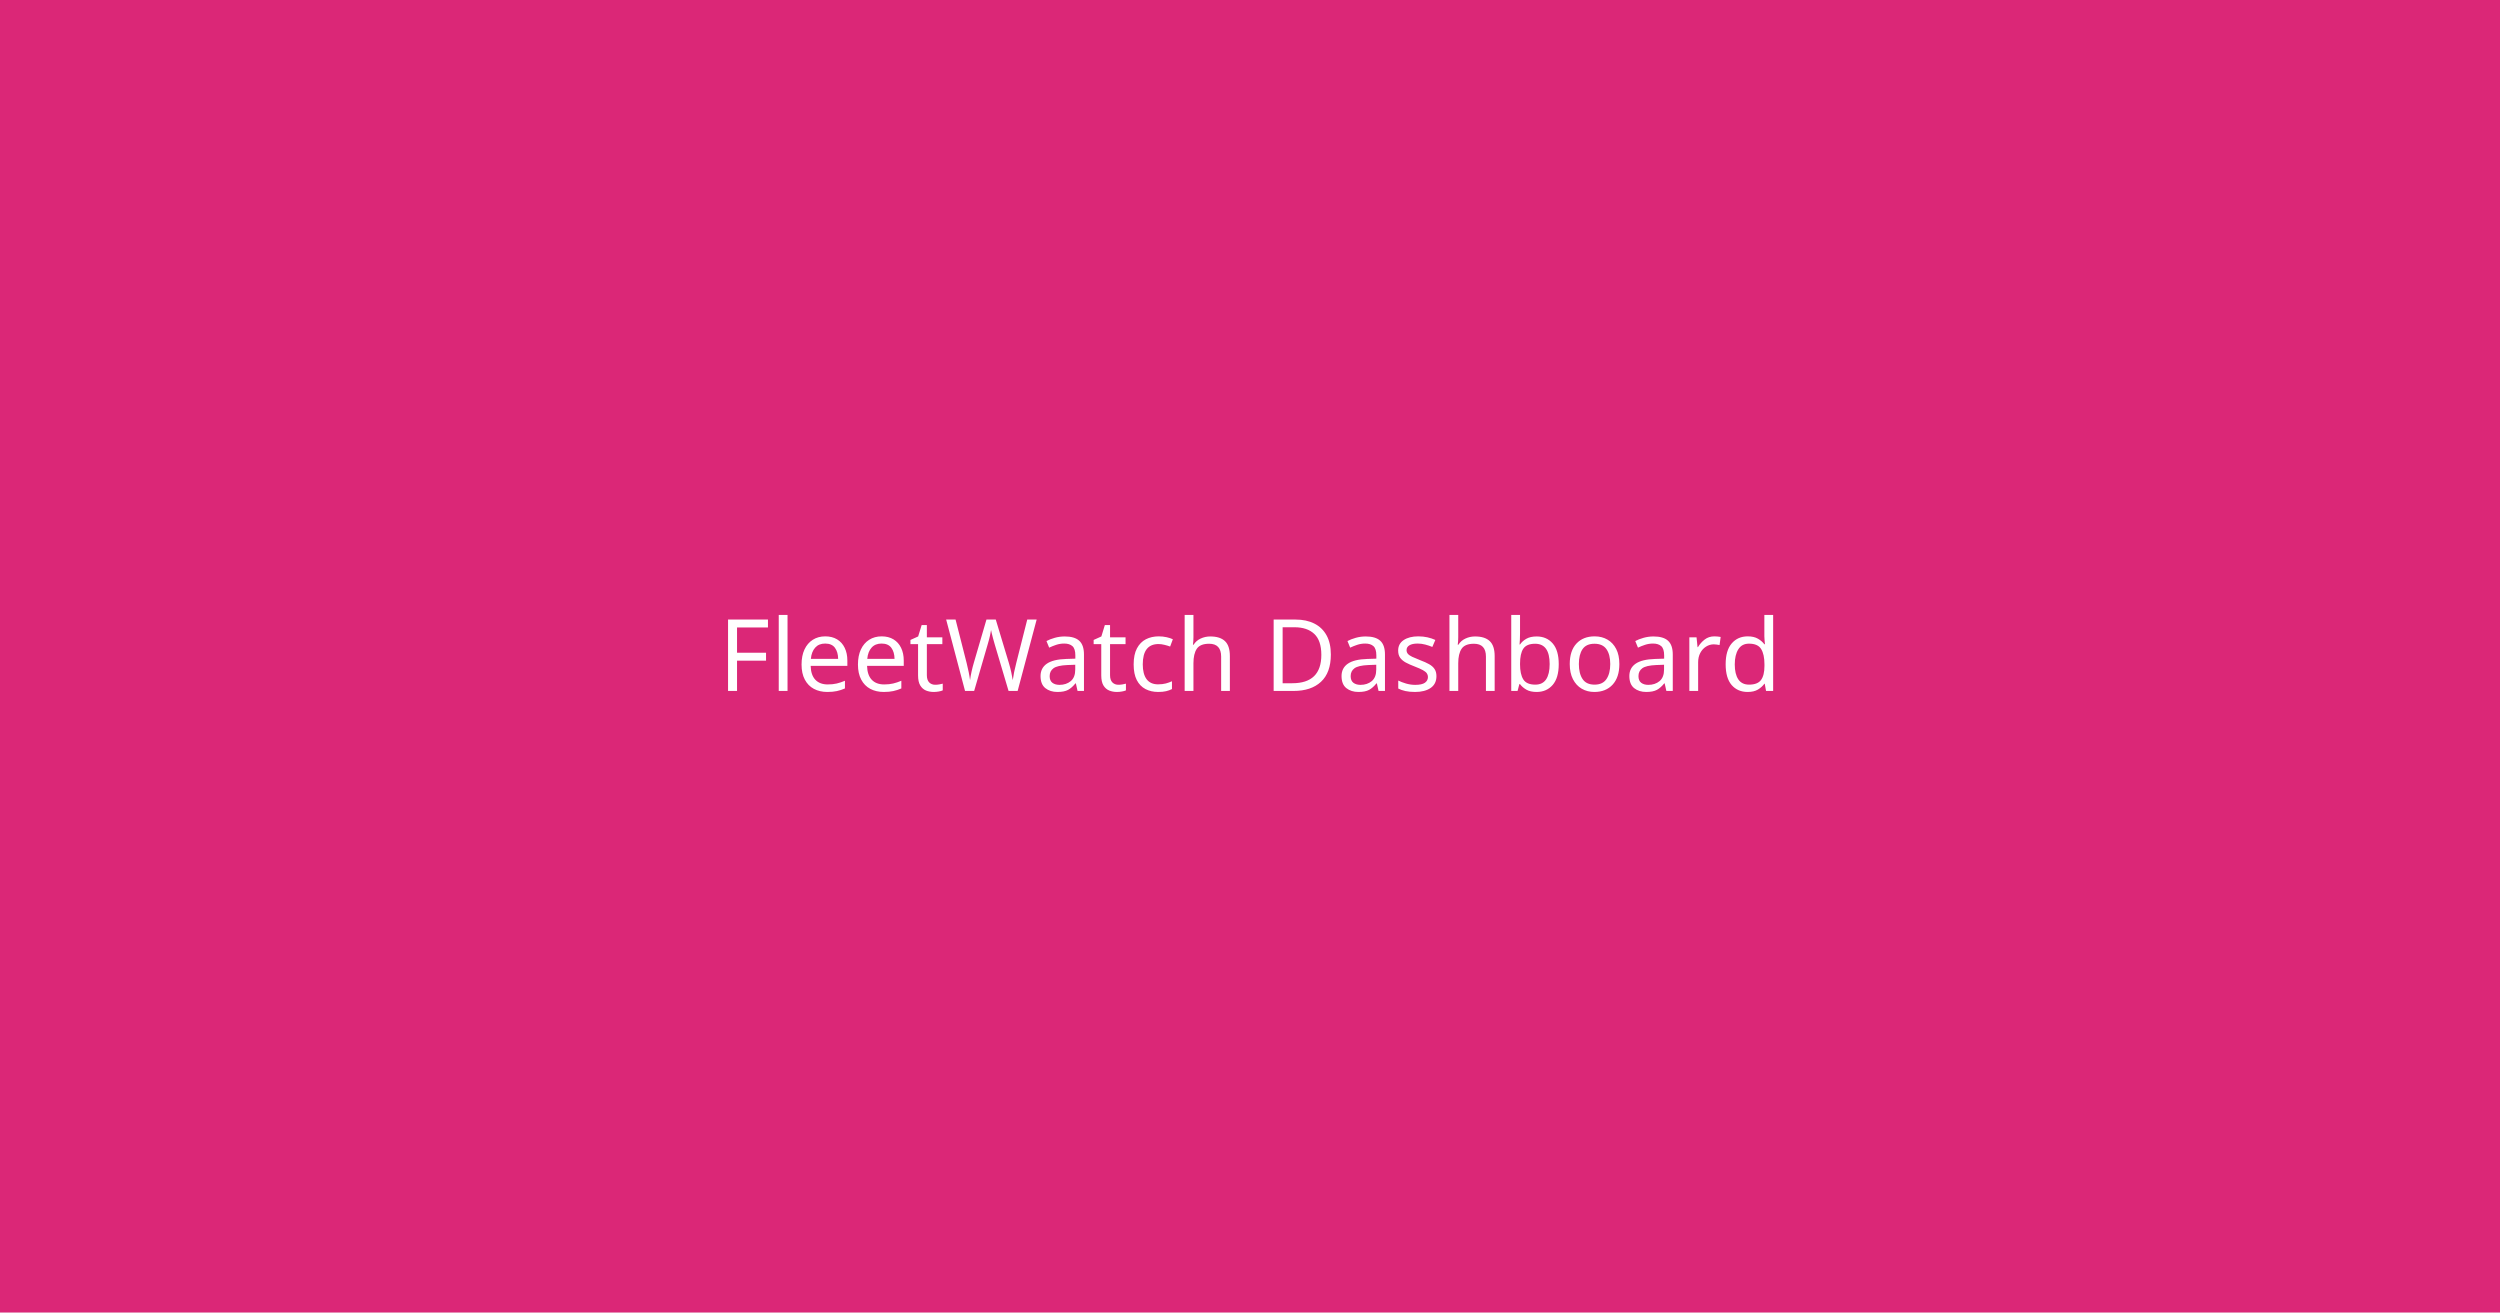
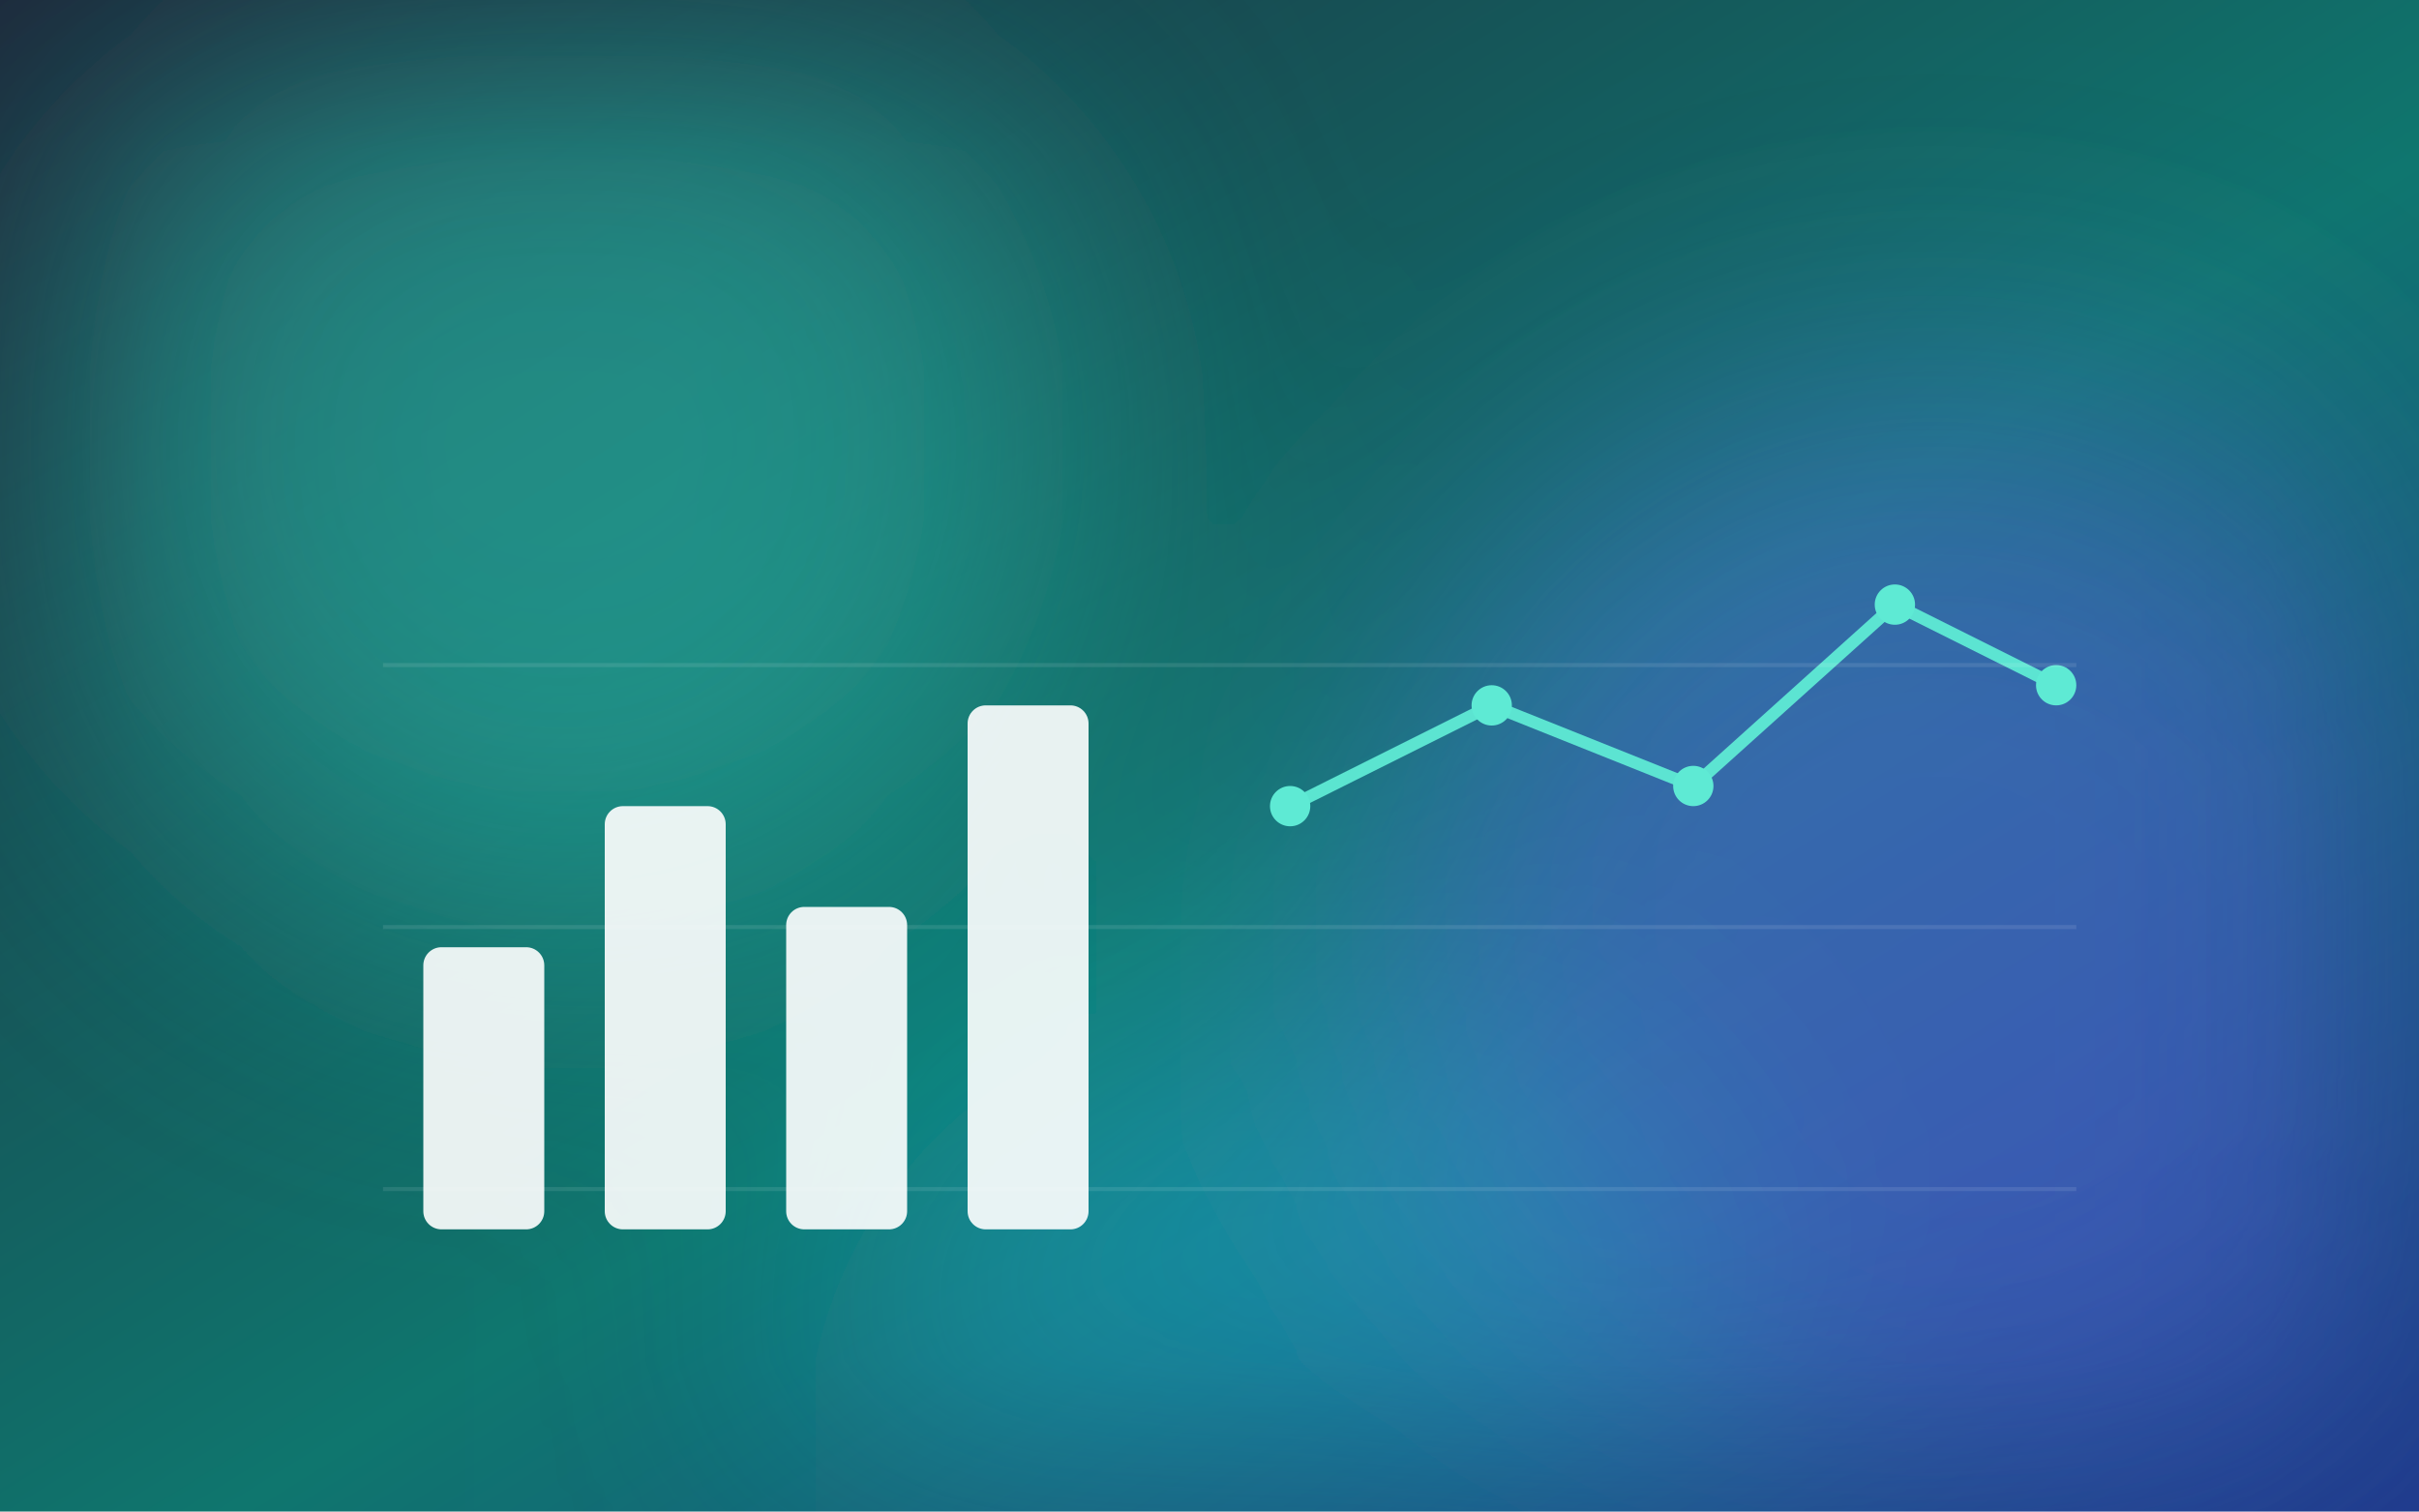
- <svg xmlns="http://www.w3.org/2000/svg" width="1200" height="630">
-   <rect width="1200" height="630" fill="#db2777" />
-   <text x="50%" y="50%" fill="#fff" font-family="sans-serif" font-size="48" text-anchor="middle" dominant-baseline="middle">FleetWatch Dashboard</text>
+ <svg xmlns="http://www.w3.org/2000/svg" width="1200" height="750" viewBox="0 0 1200 750" fill="none">
+   <defs>
+     <linearGradient id="bg" x1="0" y1="0" x2="1" y2="1">
+       <stop offset="0" stop-color="#1e293b" />
+       <stop offset="0.55" stop-color="#0f766e" />
+       <stop offset="1" stop-color="#1e3a8a" />
+     </linearGradient>
+     <filter id="blur" x="-50%" y="-50%" width="200%" height="200%">
+       <feGaussianBlur stdDeviation="80" />
+     </filter>
+   </defs>
+   <rect width="1200" height="750" fill="url(#bg)" />
+   <g filter="url(#blur)">
+     <circle cx="280" cy="220" r="250" fill="#2dd4bf" opacity="0.45" />
+     <circle cx="960" cy="470" r="280" fill="#6366f1" opacity="0.45" />
+     <circle cx="620" cy="720" r="220" fill="#22d3ee" opacity="0.35" />
+   </g>
+   <g fill="#ffffff" opacity="0.9">
+     <rect x="210" y="470" width="60" height="140" rx="9" />
+     <rect x="300" y="400" width="60" height="210" rx="9" />
+     <rect x="390" y="450" width="60" height="160" rx="9" />
+     <rect x="480" y="350" width="60" height="260" rx="9" />
+   </g>
+   <g stroke="#5eead4" stroke-width="6" fill="none" opacity="0.95" stroke-linecap="round" stroke-linejoin="round">
+     <path d="M640 400 L740 350 L840 390 L940 300 L1020 340" />
+   </g>
+   <g fill="#5eead4">
+     <circle cx="640" cy="400" r="10" />
+     <circle cx="740" cy="350" r="10" />
+     <circle cx="840" cy="390" r="10" />
+     <circle cx="940" cy="300" r="10" />
+     <circle cx="1020" cy="340" r="10" />
+   </g>
+   <g stroke="#ffffff" stroke-width="2" opacity="0.1">
+     <path d="M190 330 H1030 M190 460 H1030 M190 590 H1030" />
+   </g>
</svg>
